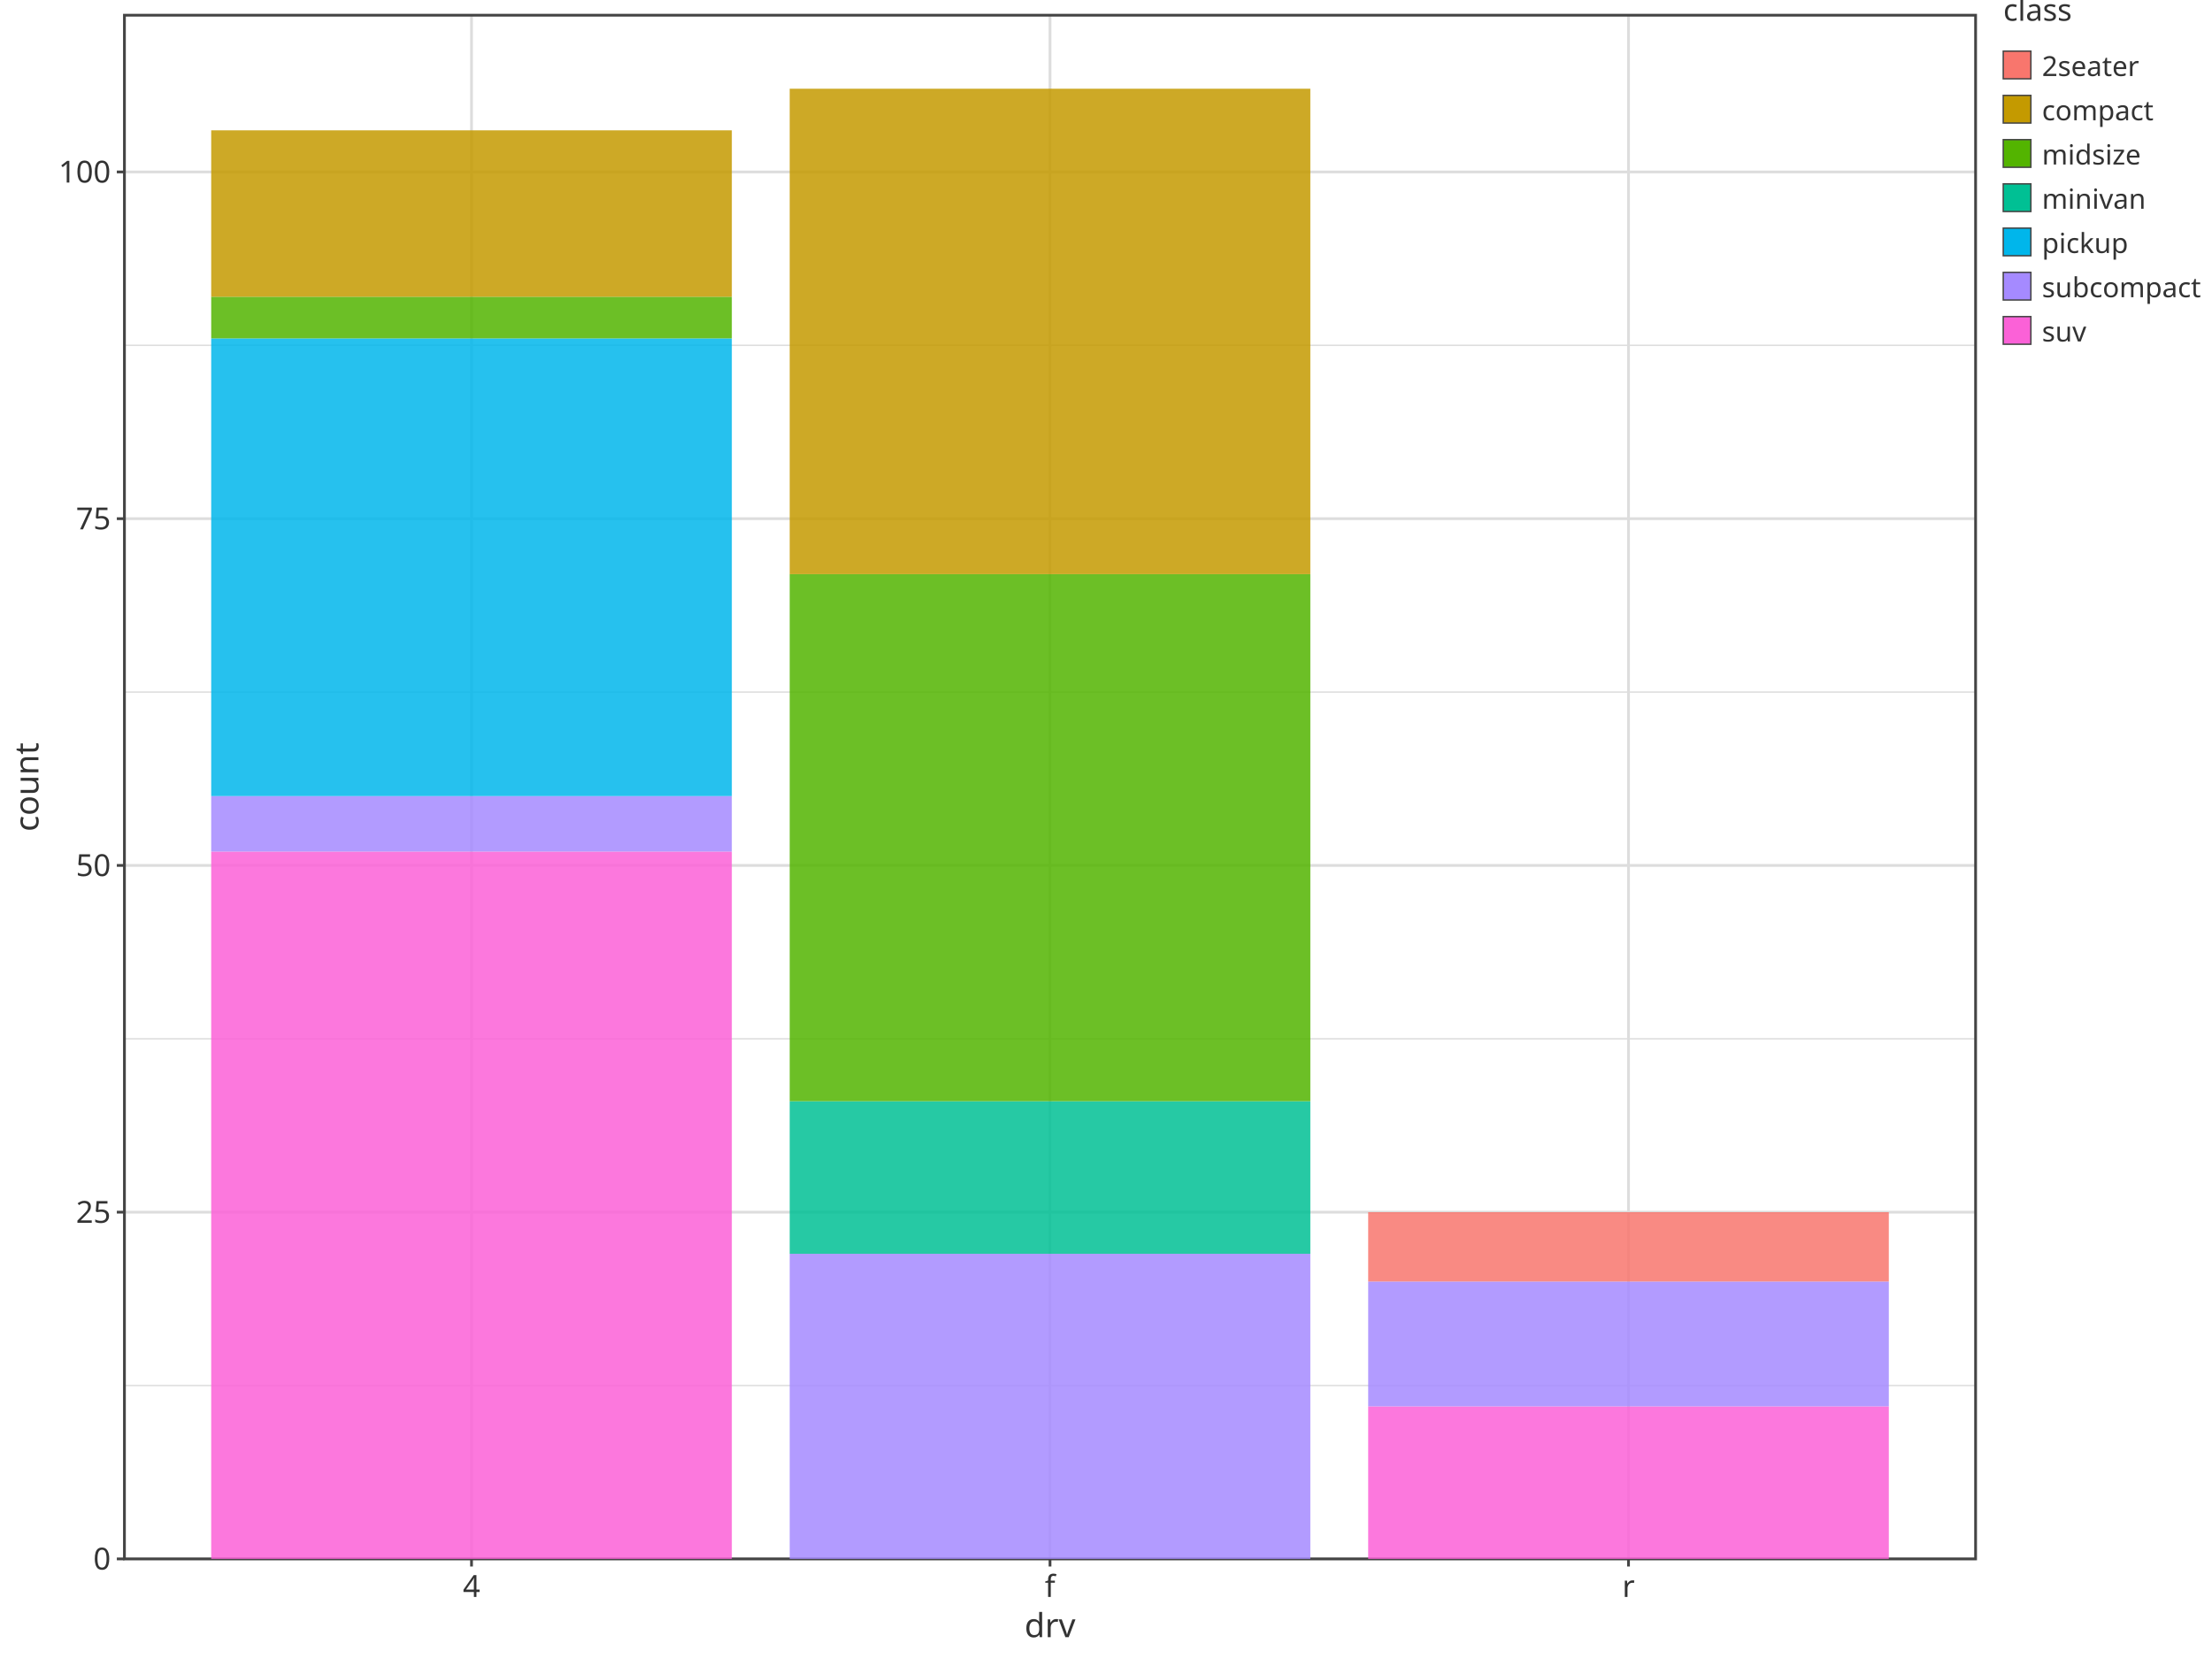
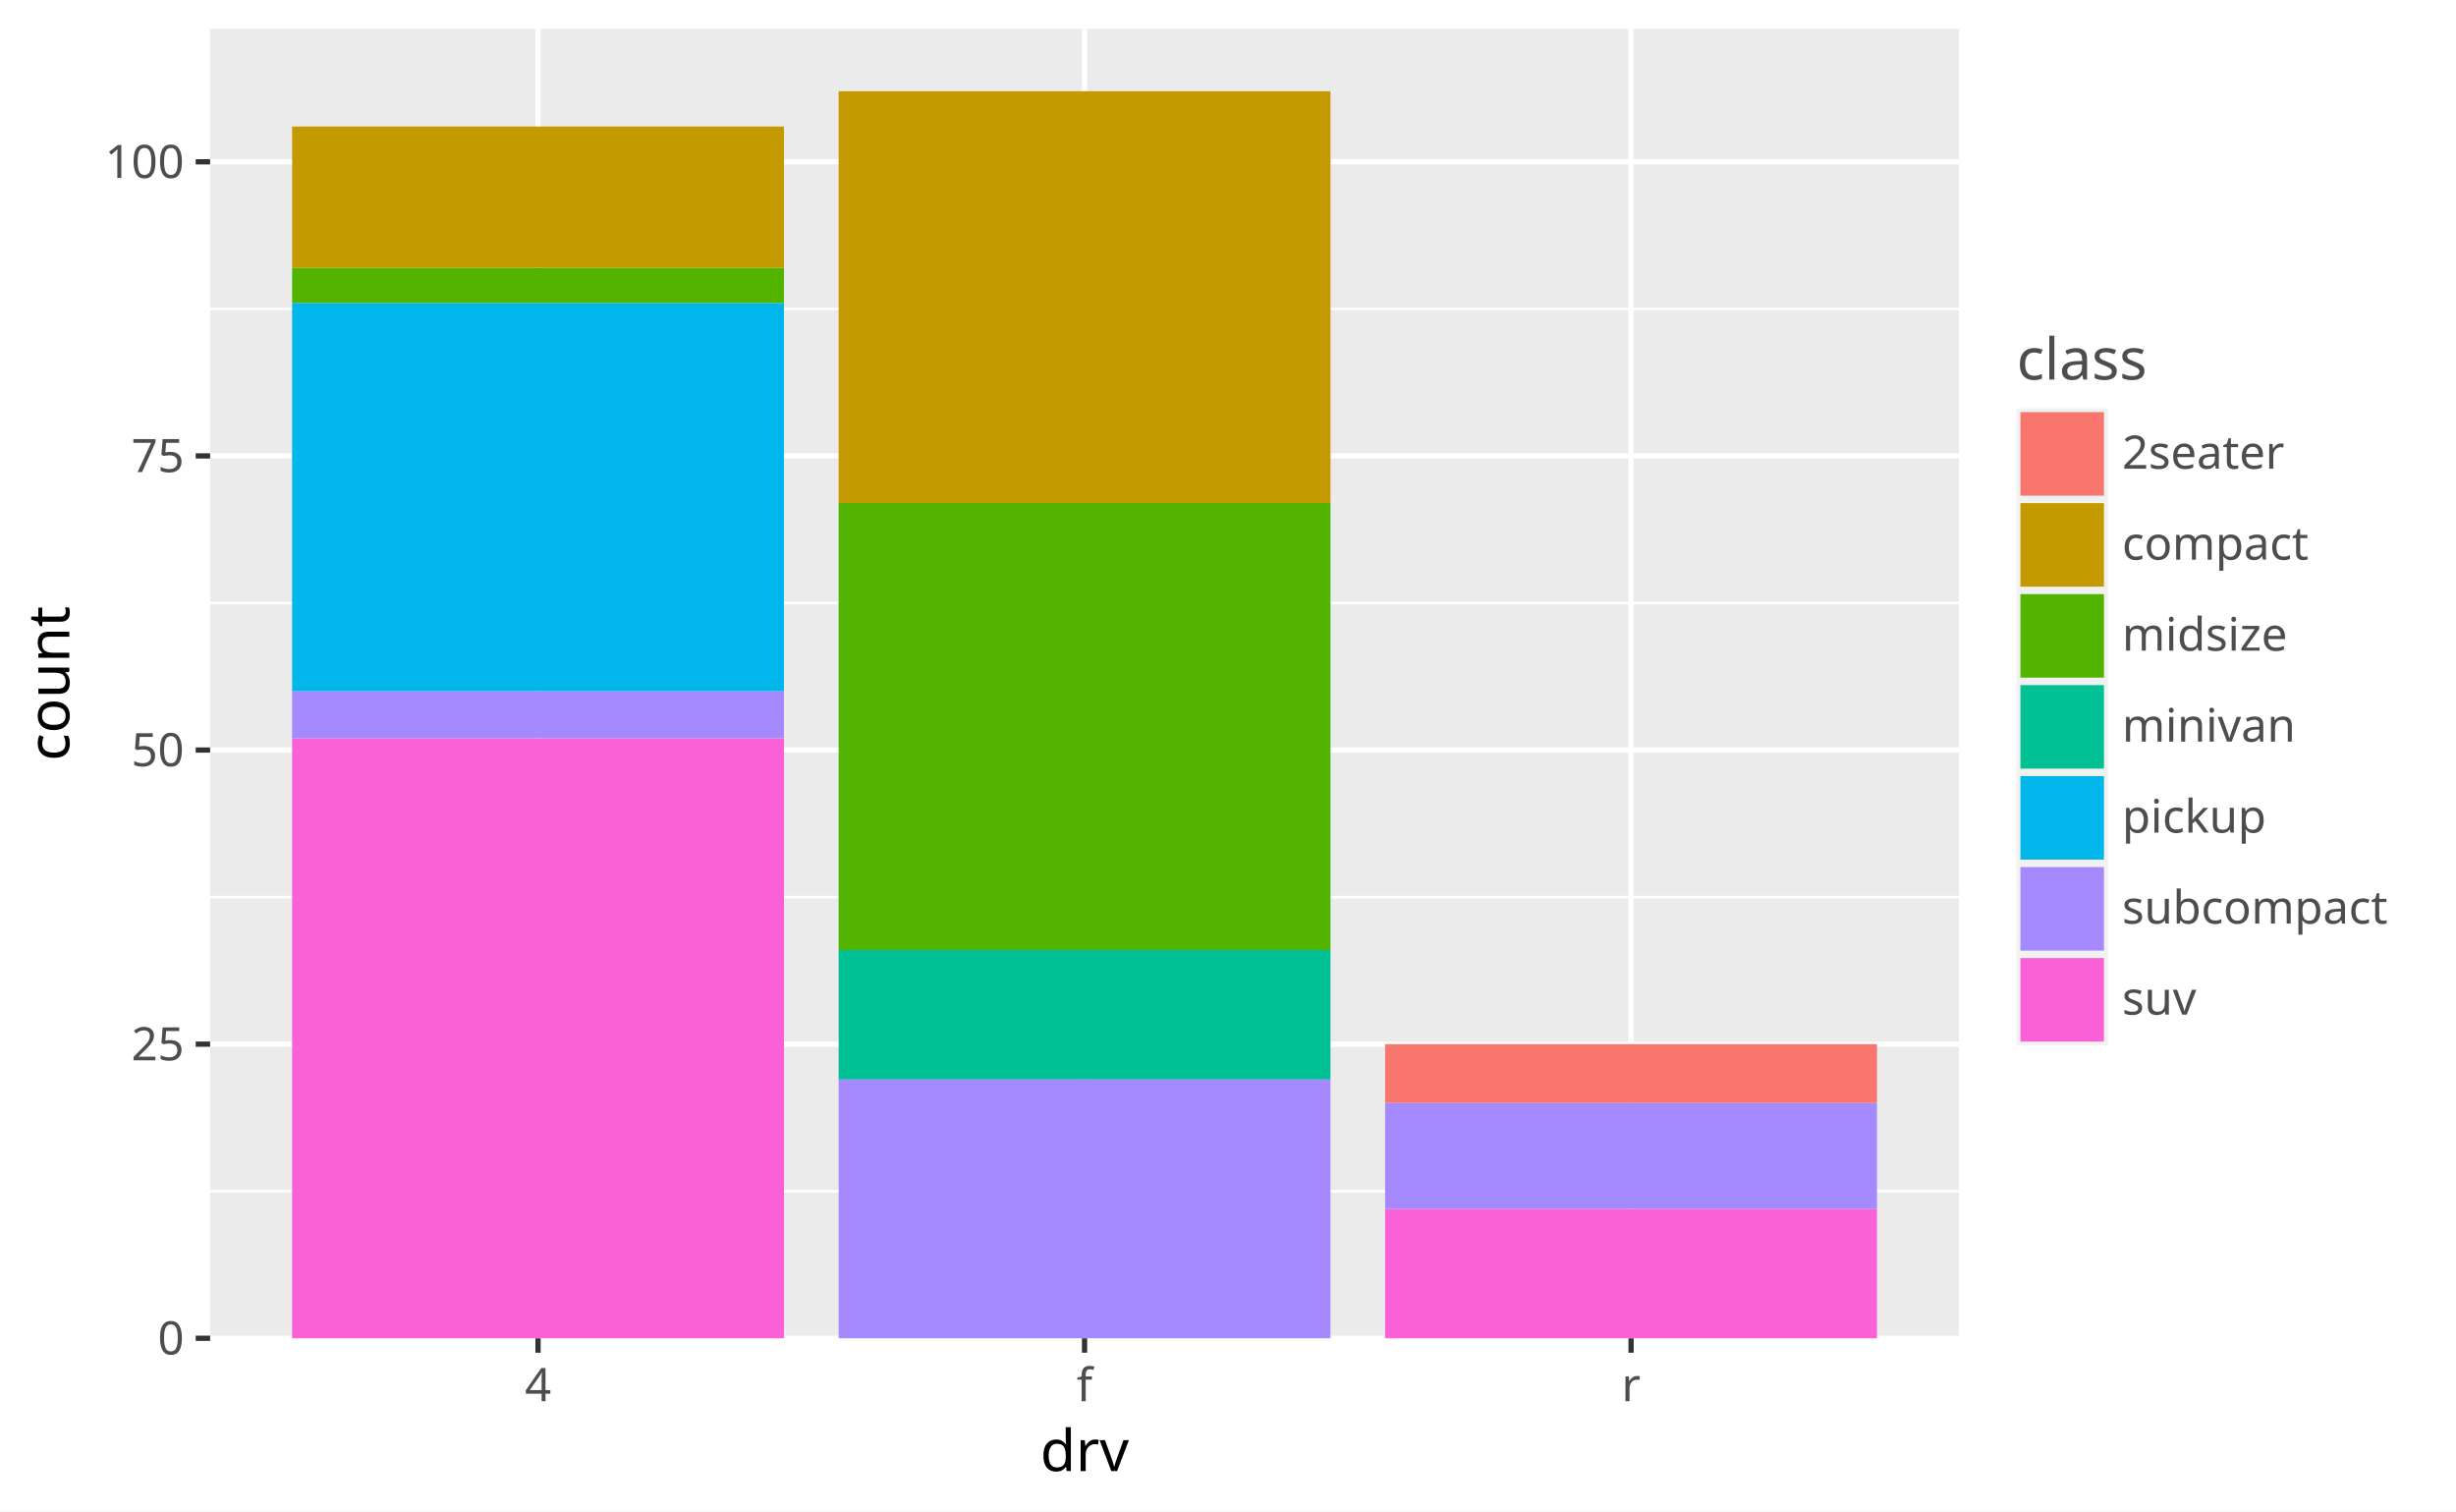
- <svg xmlns="http://www.w3.org/2000/svg" width="800" height="600" viewBox="0 0 800 600">
-   <rect x="0.0" y="0.0" width="800.0" height="600.0" fill="#ffffff" fill-opacity="1.0" stroke="none" />
-   <line x1="170.531" y1="5.5" x2="170.531" y2="563.8" stroke="#dddddd" stroke-width="1.0" />
-   <line x1="379.75" y1="5.5" x2="379.75" y2="563.8" stroke="#dddddd" stroke-width="1.0" />
-   <line x1="588.969" y1="5.5" x2="588.969" y2="563.8" stroke="#dddddd" stroke-width="1.0" />
-   <line x1="45.0" y1="501.098" x2="714.5" y2="501.098" stroke="#dddddd" stroke-width="0.5" />
-   <line x1="45.0" y1="375.694" x2="714.5" y2="375.694" stroke="#dddddd" stroke-width="0.5" />
-   <line x1="45.0" y1="250.289" x2="714.5" y2="250.289" stroke="#dddddd" stroke-width="0.5" />
-   <line x1="45.0" y1="124.885" x2="714.5" y2="124.885" stroke="#dddddd" stroke-width="0.5" />
-   <line x1="45.0" y1="563.8" x2="714.5" y2="563.8" stroke="#dddddd" stroke-width="1.0" />
-   <line x1="45.0" y1="438.396" x2="714.5" y2="438.396" stroke="#dddddd" stroke-width="1.0" />
-   <line x1="45.0" y1="312.991" x2="714.5" y2="312.991" stroke="#dddddd" stroke-width="1.0" />
-   <line x1="45.0" y1="187.587" x2="714.5" y2="187.587" stroke="#dddddd" stroke-width="1.0" />
-   <line x1="45.0" y1="62.183" x2="714.5" y2="62.183" stroke="#dddddd" stroke-width="1.0" />
-   <rect x="45.0" y="5.5" width="669.5" height="558.3" fill="#ffffff" fill-opacity="0.0" stroke="#444444" stroke-width="1.0" />
-   <line x1="170.531" y1="563.8" x2="170.531" y2="566.55" stroke="#444444" stroke-width="1.0" />
-   <text x="170.531" y="577.55" fill="#333333" font-size="11.0" font-family="sans-serif" text-anchor="middle">4</text>
-   <line x1="379.75" y1="563.8" x2="379.75" y2="566.55" stroke="#444444" stroke-width="1.0" />
-   <text x="379.75" y="577.55" fill="#333333" font-size="11.0" font-family="sans-serif" text-anchor="middle">f</text>
-   <line x1="588.969" y1="563.8" x2="588.969" y2="566.55" stroke="#444444" stroke-width="1.0" />
-   <text x="588.969" y="577.55" fill="#333333" font-size="11.0" font-family="sans-serif" text-anchor="middle">r</text>
-   <line x1="45.0" y1="563.8" x2="42.25" y2="563.8" stroke="#444444" stroke-width="1.0" />
-   <text x="40.05" y="567.65" fill="#333333" font-size="11.0" font-family="sans-serif" text-anchor="end">0</text>
-   <line x1="45.0" y1="438.396" x2="42.25" y2="438.396" stroke="#444444" stroke-width="1.0" />
-   <text x="40.05" y="442.246" fill="#333333" font-size="11.0" font-family="sans-serif" text-anchor="end">25</text>
-   <line x1="45.0" y1="312.991" x2="42.25" y2="312.991" stroke="#444444" stroke-width="1.0" />
-   <text x="40.05" y="316.841" fill="#333333" font-size="11.0" font-family="sans-serif" text-anchor="end">50</text>
-   <line x1="45.0" y1="187.587" x2="42.25" y2="187.587" stroke="#444444" stroke-width="1.0" />
-   <text x="40.05" y="191.437" fill="#333333" font-size="11.0" font-family="sans-serif" text-anchor="end">75</text>
-   <line x1="45.0" y1="62.183" x2="42.25" y2="62.183" stroke="#444444" stroke-width="1.0" />
-   <text x="40.05" y="66.033" fill="#333333" font-size="11.0" font-family="sans-serif" text-anchor="end">100</text>
-   <text x="379.75" y="592.1" fill="#333333" font-size="12.0" font-family="sans-serif" text-anchor="middle">drv</text>
-   <text x="13.9" y="284.65" fill="#333333" font-size="12.0" font-family="sans-serif" text-anchor="middle" transform="rotate(-90.0 13.9 284.65)">count</text>
-   <rect x="76.383" y="307.975" width="188.297" height="255.825" fill="#FB61D7" fill-opacity="0.85" stroke="none" />
-   <rect x="76.383" y="287.911" width="188.297" height="20.065" fill="#A58AFF" fill-opacity="0.85" stroke="none" />
-   <rect x="76.383" y="122.377" width="188.297" height="165.534" fill="#00B6EB" fill-opacity="0.85" stroke="none" />
-   <rect x="76.383" y="107.328" width="188.297" height="15.049" fill="#53B400" fill-opacity="0.85" stroke="none" />
-   <rect x="76.383" y="47.134" width="188.297" height="60.194" fill="#C49A00" fill-opacity="0.85" stroke="none" />
-   <rect x="285.602" y="453.444" width="188.297" height="110.356" fill="#A58AFF" fill-opacity="0.85" stroke="none" />
-   <rect x="285.602" y="398.266" width="188.297" height="55.178" fill="#00C094" fill-opacity="0.85" stroke="none" />
-   <rect x="285.602" y="207.652" width="188.297" height="190.615" fill="#53B400" fill-opacity="0.85" stroke="none" />
-   <rect x="285.602" y="32.086" width="188.297" height="175.566" fill="#C49A00" fill-opacity="0.85" stroke="none" />
-   <rect x="494.82" y="508.622" width="188.297" height="55.178" fill="#FB61D7" fill-opacity="0.85" stroke="none" />
-   <rect x="494.82" y="463.477" width="188.297" height="45.146" fill="#A58AFF" fill-opacity="0.85" stroke="none" />
-   <rect x="494.82" y="438.396" width="188.297" height="25.081" fill="#F8766D" fill-opacity="0.85" stroke="none" />
-   <text x="724.5" y="7.5" fill="#333333" font-size="11.0" font-family="sans-serif" text-anchor="start">class</text>
-   <rect x="724.5" y="18.5" width="10.0" height="10.0" fill="#F8766D" fill-opacity="1.0" stroke="#444444" stroke-width="0.5" />
-   <text x="738.5" y="27.5" fill="#333333" font-size="10.0" font-family="sans-serif" text-anchor="start">2seater</text>
-   <rect x="724.5" y="34.5" width="10.0" height="10.0" fill="#C49A00" fill-opacity="1.0" stroke="#444444" stroke-width="0.5" />
-   <text x="738.5" y="43.5" fill="#333333" font-size="10.0" font-family="sans-serif" text-anchor="start">compact</text>
-   <rect x="724.5" y="50.5" width="10.0" height="10.0" fill="#53B400" fill-opacity="1.0" stroke="#444444" stroke-width="0.5" />
-   <text x="738.5" y="59.5" fill="#333333" font-size="10.0" font-family="sans-serif" text-anchor="start">midsize</text>
-   <rect x="724.5" y="66.5" width="10.0" height="10.0" fill="#00C094" fill-opacity="1.0" stroke="#444444" stroke-width="0.5" />
-   <text x="738.5" y="75.5" fill="#333333" font-size="10.0" font-family="sans-serif" text-anchor="start">minivan</text>
-   <rect x="724.5" y="82.5" width="10.0" height="10.0" fill="#00B6EB" fill-opacity="1.0" stroke="#444444" stroke-width="0.5" />
-   <text x="738.5" y="91.5" fill="#333333" font-size="10.0" font-family="sans-serif" text-anchor="start">pickup</text>
-   <rect x="724.5" y="98.5" width="10.0" height="10.0" fill="#A58AFF" fill-opacity="1.0" stroke="#444444" stroke-width="0.5" />
-   <text x="738.5" y="107.5" fill="#333333" font-size="10.0" font-family="sans-serif" text-anchor="start">subcompact</text>
-   <rect x="724.5" y="114.5" width="10.0" height="10.0" fill="#FB61D7" fill-opacity="1.0" stroke="#444444" stroke-width="0.5" />
-   <text x="738.5" y="123.5" fill="#333333" font-size="10.0" font-family="sans-serif" text-anchor="start">suv</text>
+ <svg xmlns="http://www.w3.org/2000/svg" width="624" height="384" viewBox="0 0 624 384">
+   <rect x="0.0" y="0.0" width="624.0" height="384.0" fill="#ffffff" fill-opacity="1.0" stroke="none" />
+   <rect x="53.387" y="7.333" width="444.334" height="332.667" fill="#ebebeb" fill-opacity="1.0" stroke="none" />
+   <line x1="136.699" y1="7.333" x2="136.699" y2="340.0" stroke="#ffffff" stroke-width="1.333" />
+   <line x1="275.554" y1="7.333" x2="275.554" y2="340.0" stroke="#ffffff" stroke-width="1.333" />
+   <line x1="414.408" y1="7.333" x2="414.408" y2="340.0" stroke="#ffffff" stroke-width="1.333" />
+   <line x1="53.387" y1="302.639" x2="497.721" y2="302.639" stroke="#ffffff" stroke-width="0.667" />
+   <line x1="53.387" y1="227.916" x2="497.721" y2="227.916" stroke="#ffffff" stroke-width="0.667" />
+   <line x1="53.387" y1="153.193" x2="497.721" y2="153.193" stroke="#ffffff" stroke-width="0.667" />
+   <line x1="53.387" y1="78.47" x2="497.721" y2="78.47" stroke="#ffffff" stroke-width="0.667" />
+   <line x1="53.387" y1="340.0" x2="497.721" y2="340.0" stroke="#ffffff" stroke-width="1.333" />
+   <line x1="53.387" y1="265.277" x2="497.721" y2="265.277" stroke="#ffffff" stroke-width="1.333" />
+   <line x1="53.387" y1="190.554" x2="497.721" y2="190.554" stroke="#ffffff" stroke-width="1.333" />
+   <line x1="53.387" y1="115.831" x2="497.721" y2="115.831" stroke="#ffffff" stroke-width="1.333" />
+   <line x1="53.387" y1="41.108" x2="497.721" y2="41.108" stroke="#ffffff" stroke-width="1.333" />
+   <line x1="136.699" y1="340.0" x2="136.699" y2="343.667" stroke="#333333" stroke-width="1.333" />
+   <text x="136.699" y="355.987" fill="#4d4d4d" font-size="11.733" font-family="sans-serif" text-anchor="middle">4</text>
+   <line x1="275.554" y1="340.0" x2="275.554" y2="343.667" stroke="#333333" stroke-width="1.333" />
+   <text x="275.554" y="355.987" fill="#4d4d4d" font-size="11.733" font-family="sans-serif" text-anchor="middle">f</text>
+   <line x1="414.408" y1="340.0" x2="414.408" y2="343.667" stroke="#333333" stroke-width="1.333" />
+   <text x="414.408" y="355.987" fill="#4d4d4d" font-size="11.733" font-family="sans-serif" text-anchor="middle">r</text>
+   <line x1="53.387" y1="340.0" x2="49.72" y2="340.0" stroke="#333333" stroke-width="1.333" />
+   <text x="46.787" y="344.107" fill="#4d4d4d" font-size="11.733" font-family="sans-serif" text-anchor="end">0</text>
+   <line x1="53.387" y1="265.277" x2="49.72" y2="265.277" stroke="#333333" stroke-width="1.333" />
+   <text x="46.787" y="269.384" fill="#4d4d4d" font-size="11.733" font-family="sans-serif" text-anchor="end">25</text>
+   <line x1="53.387" y1="190.554" x2="49.72" y2="190.554" stroke="#333333" stroke-width="1.333" />
+   <text x="46.787" y="194.661" fill="#4d4d4d" font-size="11.733" font-family="sans-serif" text-anchor="end">50</text>
+   <line x1="53.387" y1="115.831" x2="49.72" y2="115.831" stroke="#333333" stroke-width="1.333" />
+   <text x="46.787" y="119.938" fill="#4d4d4d" font-size="11.733" font-family="sans-serif" text-anchor="end">75</text>
+   <line x1="53.387" y1="41.108" x2="49.72" y2="41.108" stroke="#333333" stroke-width="1.333" />
+   <text x="46.787" y="45.215" fill="#4d4d4d" font-size="11.733" font-family="sans-serif" text-anchor="end">100</text>
+   <text x="275.554" y="373.733" fill="#000000" font-size="14.667" font-family="sans-serif" text-anchor="middle">drv</text>
+   <text x="17.6" y="173.667" fill="#000000" font-size="14.667" font-family="sans-serif" text-anchor="middle" transform="rotate(-90.0 17.6 173.6667)">count</text>
+   <rect x="74.215" y="187.565" width="124.969" height="152.435" fill="#FB61D7" fill-opacity="1.0" stroke="none" />
+   <rect x="74.215" y="175.609" width="124.969" height="11.956" fill="#A58AFF" fill-opacity="1.0" stroke="none" />
+   <rect x="74.215" y="76.975" width="124.969" height="98.634" fill="#00B6EB" fill-opacity="1.0" stroke="none" />
+   <rect x="74.215" y="68.008" width="124.969" height="8.967" fill="#53B400" fill-opacity="1.0" stroke="none" />
+   <rect x="74.215" y="32.141" width="124.969" height="35.867" fill="#C49A00" fill-opacity="1.0" stroke="none" />
+   <rect x="213.069" y="274.244" width="124.969" height="65.756" fill="#A58AFF" fill-opacity="1.0" stroke="none" />
+   <rect x="213.069" y="241.366" width="124.969" height="32.878" fill="#00C094" fill-opacity="1.0" stroke="none" />
+   <rect x="213.069" y="127.787" width="124.969" height="113.579" fill="#53B400" fill-opacity="1.0" stroke="none" />
+   <rect x="213.069" y="23.175" width="124.969" height="104.612" fill="#C49A00" fill-opacity="1.0" stroke="none" />
+   <rect x="351.924" y="307.122" width="124.969" height="32.878" fill="#FB61D7" fill-opacity="1.0" stroke="none" />
+   <rect x="351.924" y="280.222" width="124.969" height="26.9" fill="#A58AFF" fill-opacity="1.0" stroke="none" />
+   <rect x="351.924" y="265.277" width="124.969" height="14.945" fill="#F8766D" fill-opacity="1.0" stroke="none" />
+   <text x="512.387" y="96.434" fill="#4d4d4d" font-size="14.667" font-family="sans-serif" text-anchor="start">class</text>
+   <rect x="512.387" y="103.767" width="23.114" height="161.799" fill="#ebebeb" fill-opacity="1.0" stroke="none" />
+   <rect x="512.387" y="103.767" width="23.114" height="23.114" fill="#f2f2f2" fill-opacity="1.0" stroke="none" />
+   <rect x="513.332" y="104.712" width="21.224" height="21.224" fill="#F8766D" fill-opacity="1.0" stroke="none" />
+   <text x="539.168" y="119.079" fill="#4d4d4d" font-size="11.733" font-family="sans-serif" text-anchor="start">2seater</text>
+   <rect x="512.387" y="126.881" width="23.114" height="23.114" fill="#f2f2f2" fill-opacity="1.0" stroke="none" />
+   <rect x="513.332" y="127.826" width="21.224" height="21.224" fill="#C49A00" fill-opacity="1.0" stroke="none" />
+   <text x="539.168" y="142.193" fill="#4d4d4d" font-size="11.733" font-family="sans-serif" text-anchor="start">compact</text>
+   <rect x="512.387" y="149.996" width="23.114" height="23.114" fill="#f2f2f2" fill-opacity="1.0" stroke="none" />
+   <rect x="513.332" y="150.94" width="21.224" height="21.224" fill="#53B400" fill-opacity="1.0" stroke="none" />
+   <text x="539.168" y="165.307" fill="#4d4d4d" font-size="11.733" font-family="sans-serif" text-anchor="start">midsize</text>
+   <rect x="512.387" y="173.11" width="23.114" height="23.114" fill="#f2f2f2" fill-opacity="1.0" stroke="none" />
+   <rect x="513.332" y="174.055" width="21.224" height="21.224" fill="#00C094" fill-opacity="1.0" stroke="none" />
+   <text x="539.168" y="188.421" fill="#4d4d4d" font-size="11.733" font-family="sans-serif" text-anchor="start">minivan</text>
+   <rect x="512.387" y="196.224" width="23.114" height="23.114" fill="#f2f2f2" fill-opacity="1.0" stroke="none" />
+   <rect x="513.332" y="197.169" width="21.224" height="21.224" fill="#00B6EB" fill-opacity="1.0" stroke="none" />
+   <text x="539.168" y="211.535" fill="#4d4d4d" font-size="11.733" font-family="sans-serif" text-anchor="start">pickup</text>
+   <rect x="512.387" y="219.338" width="23.114" height="23.114" fill="#f2f2f2" fill-opacity="1.0" stroke="none" />
+   <rect x="513.332" y="220.283" width="21.224" height="21.224" fill="#A58AFF" fill-opacity="1.0" stroke="none" />
+   <text x="539.168" y="234.649" fill="#4d4d4d" font-size="11.733" font-family="sans-serif" text-anchor="start">subcompact</text>
+   <rect x="512.387" y="242.452" width="23.114" height="23.114" fill="#f2f2f2" fill-opacity="1.0" stroke="none" />
+   <rect x="513.332" y="243.397" width="21.224" height="21.224" fill="#FB61D7" fill-opacity="1.0" stroke="none" />
+   <text x="539.168" y="257.764" fill="#4d4d4d" font-size="11.733" font-family="sans-serif" text-anchor="start">suv</text>
</svg>
